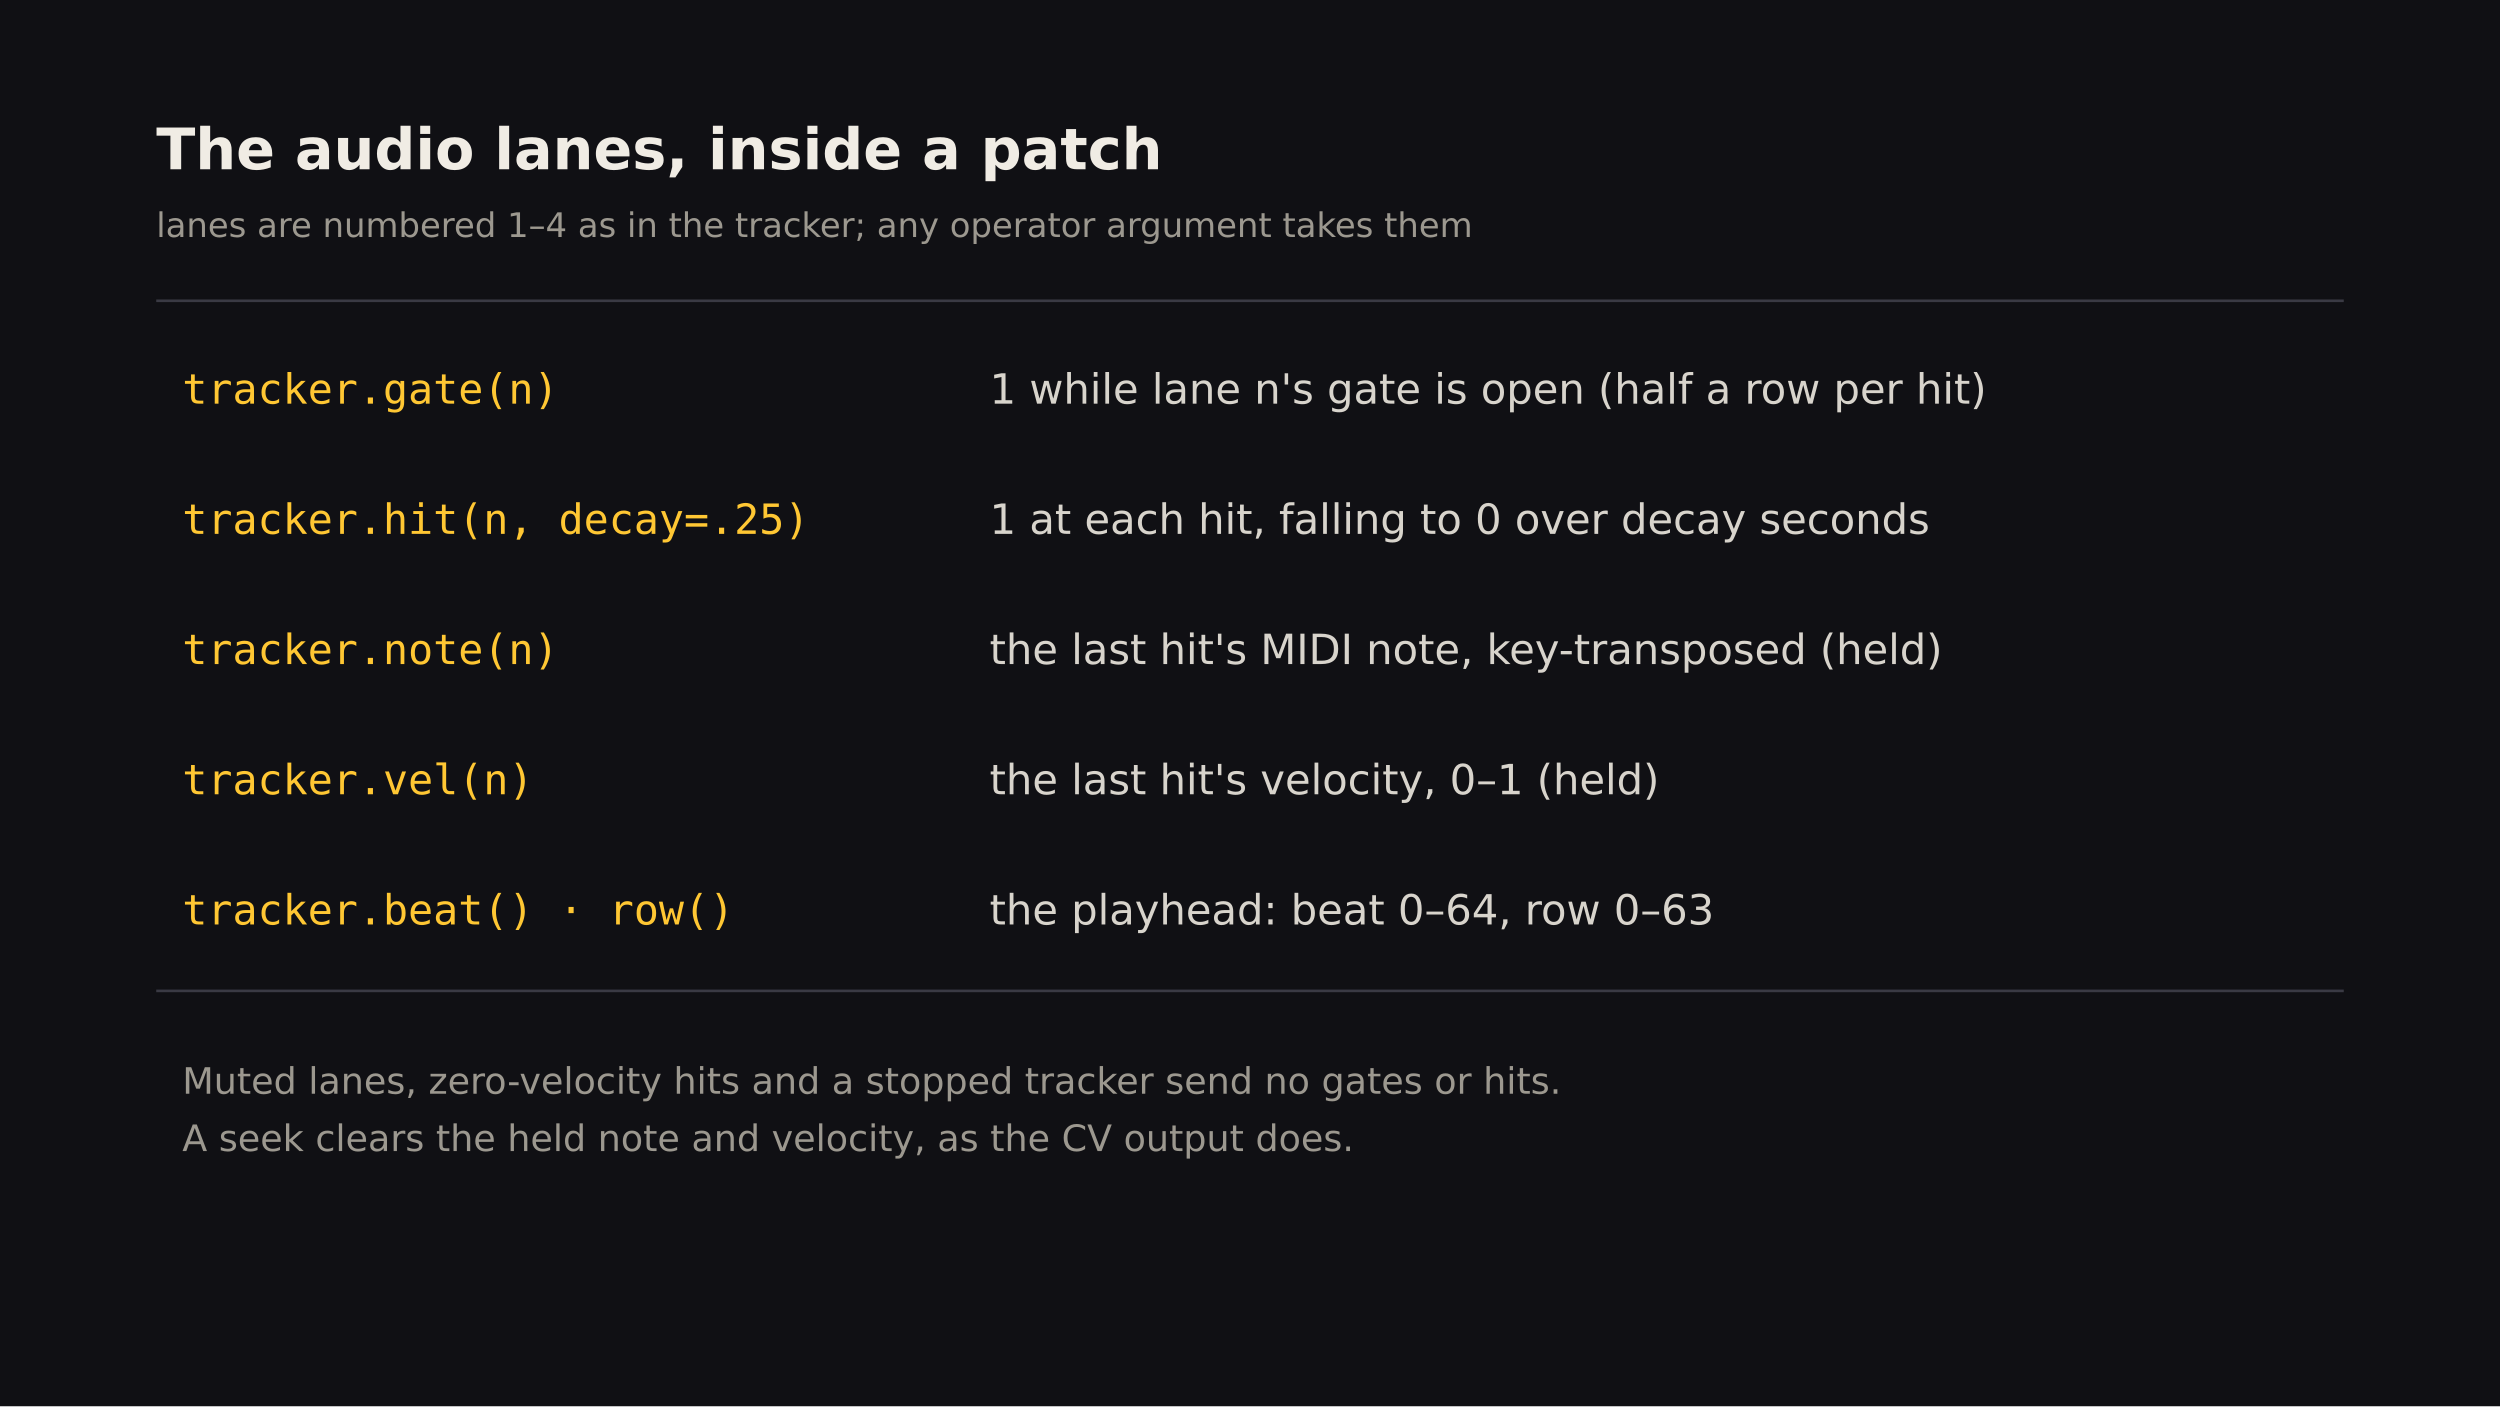
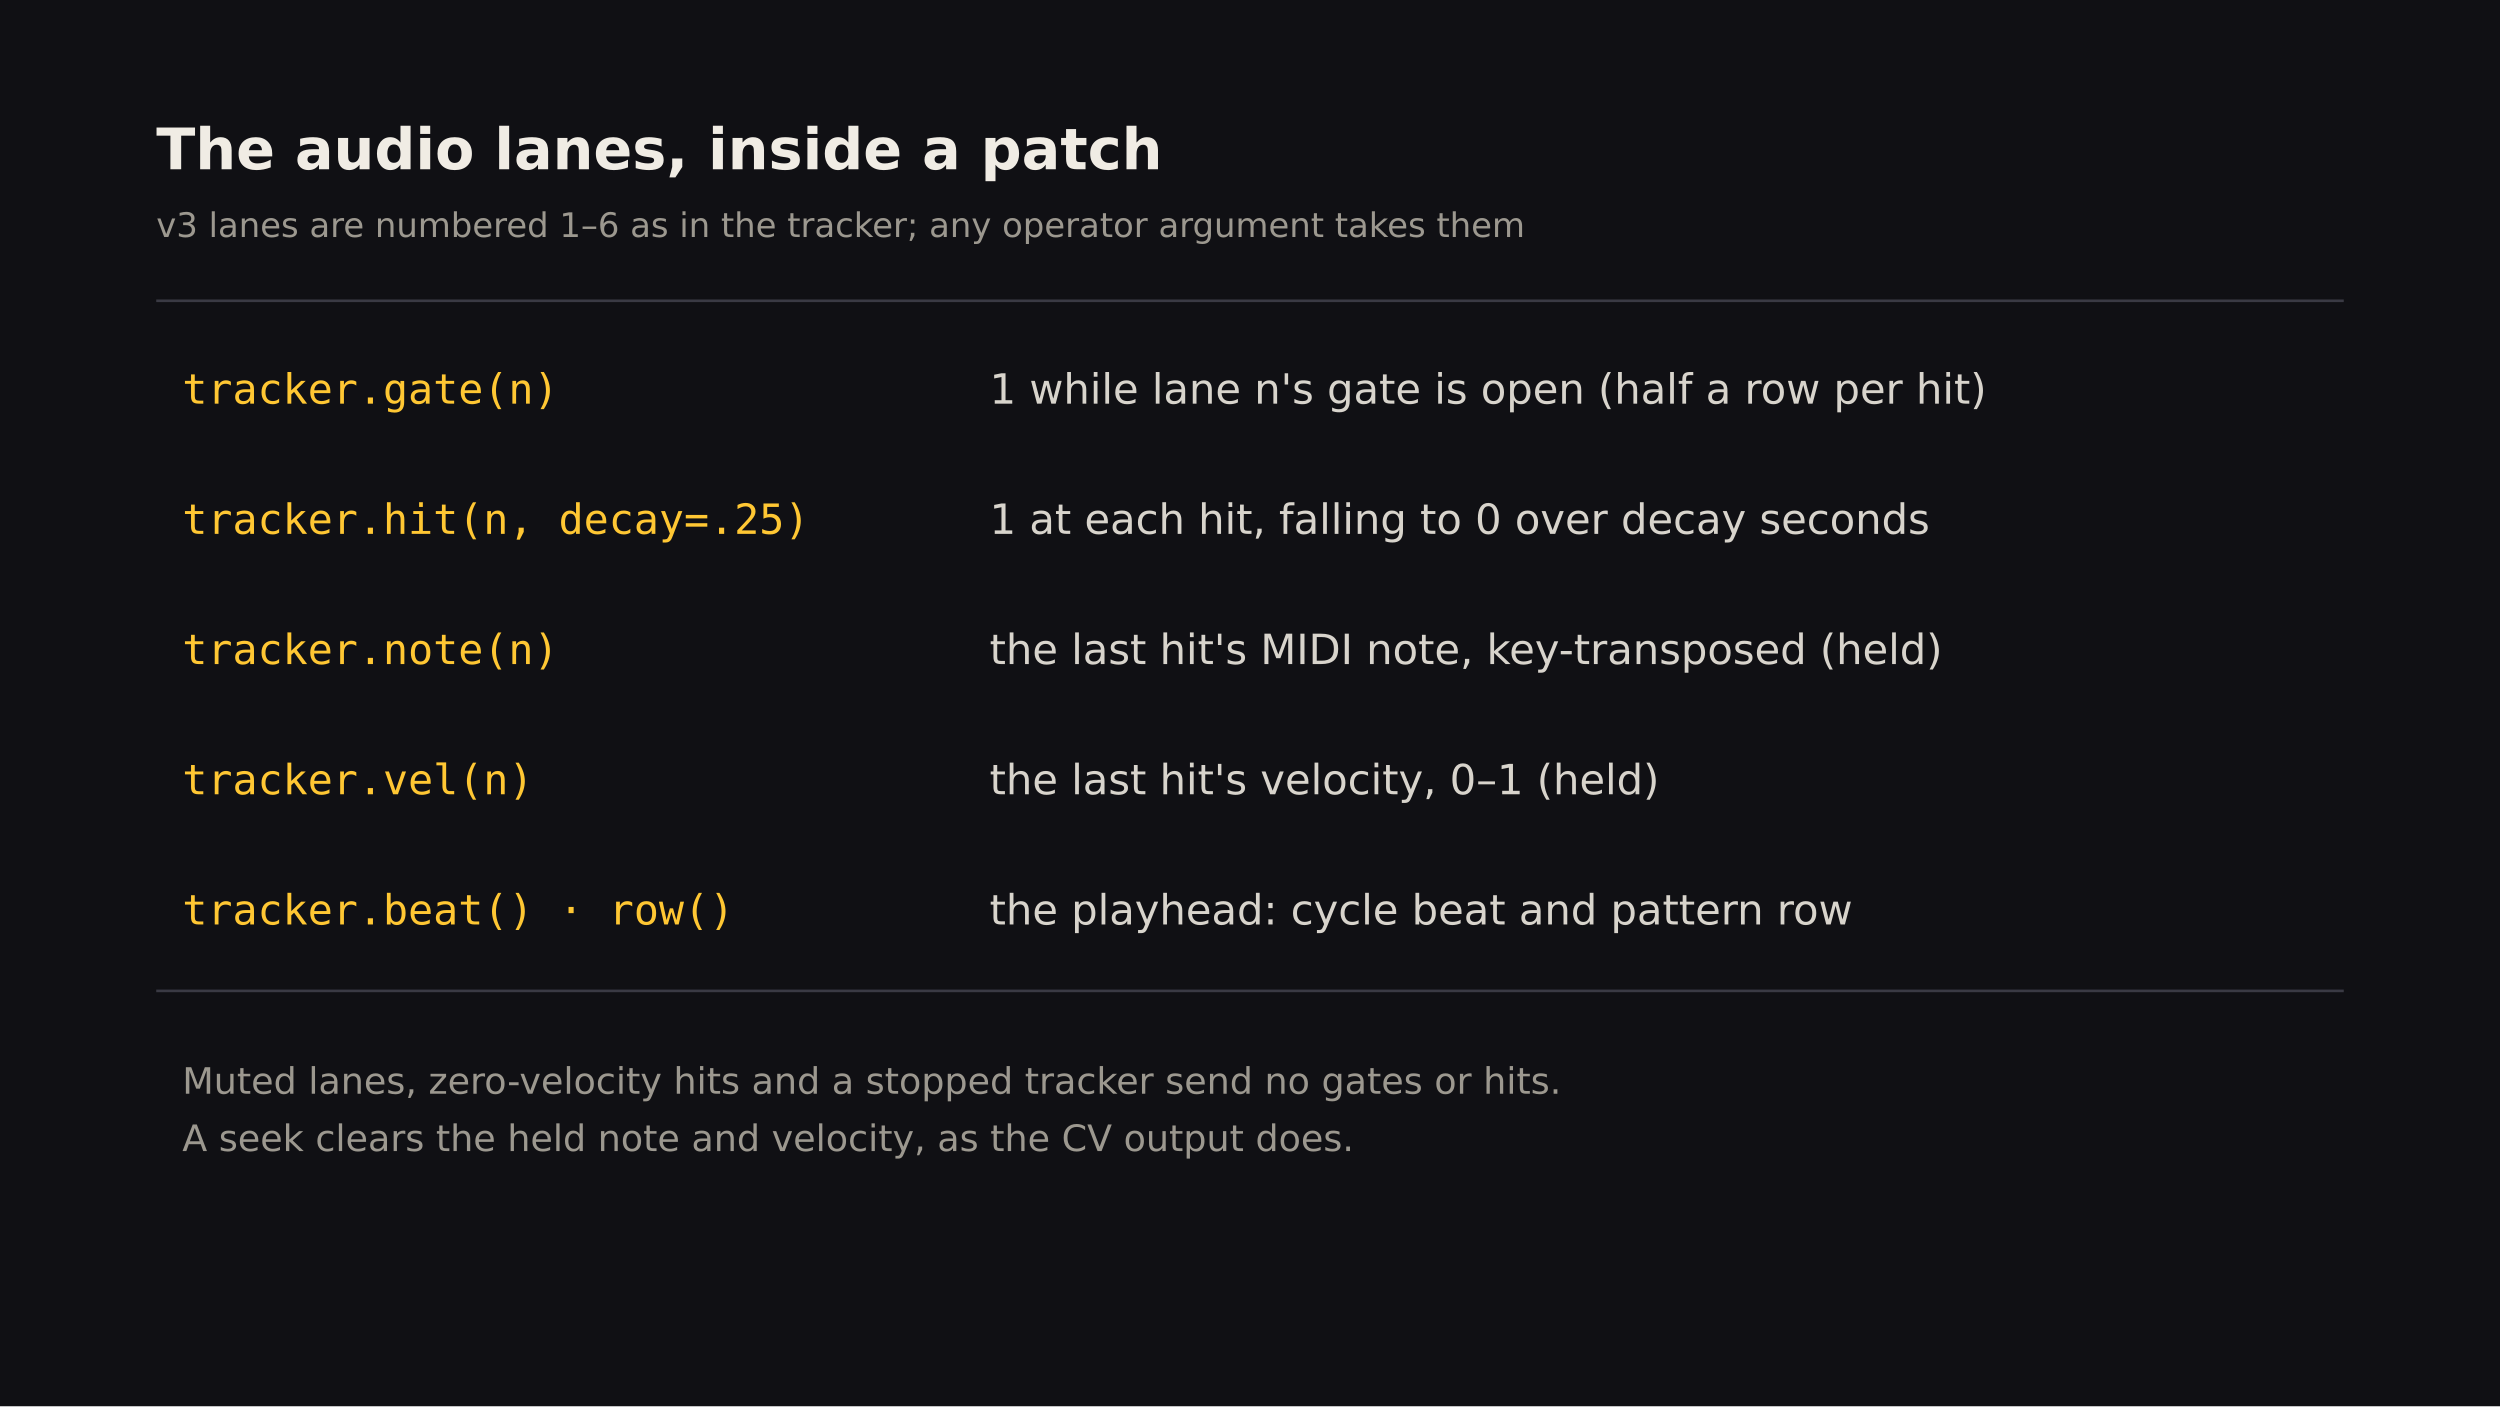
<svg xmlns="http://www.w3.org/2000/svg" width="1920" height="1080" viewBox="0 0 1920 1080" font-family="DejaVu Sans, sans-serif">
  <rect width="1920" height="1080" fill="#101014" />
  <text x="120" y="130" font-size="44" fill="#f0ece4" font-weight="bold">The audio lanes, inside a patch</text>
-   <text x="120" y="182" font-size="26" fill="#9c988f">lanes are numbered 1–4 as in the tracker; any operator argument takes them</text>
+   <text x="120" y="182" font-size="26" fill="#9c988f">v3 lanes are numbered 1–6 as in the tracker; any operator argument takes them</text>
  <g font-size="32">
    <rect x="120" y="230" width="1680" height="2" fill="#3a3a44" />
    <g font-family="DejaVu Sans Mono, monospace" fill="#ffc733">
      <text x="140" y="310">tracker.gate(n)</text>
      <text x="140" y="410">tracker.hit(n, decay=.25)</text>
      <text x="140" y="510">tracker.note(n)</text>
      <text x="140" y="610">tracker.vel(n)</text>
      <text x="140" y="710">tracker.beat() · row()</text>
    </g>
    <g fill="#d8d4cc">
      <text x="760" y="310">1 while lane n's gate is open (half a row per hit)</text>
      <text x="760" y="410">1 at each hit, falling to 0 over decay seconds</text>
      <text x="760" y="510">the last hit's MIDI note, key-transposed (held)</text>
      <text x="760" y="610">the last hit's velocity, 0–1 (held)</text>
-       <text x="760" y="710">the playhead: beat 0–64, row 0–63</text>
+       <text x="760" y="710">the playhead: cycle beat and pattern row</text>
    </g>
    <rect x="120" y="760" width="1680" height="2" fill="#3a3a44" />
    <text x="140" y="840" font-size="28" fill="#9c988f">Muted lanes, zero-velocity hits and a stopped tracker send no gates or hits.</text>
    <text x="140" y="884" font-size="28" fill="#9c988f">A seek clears the held note and velocity, as the CV output does.</text>
  </g>
</svg>
